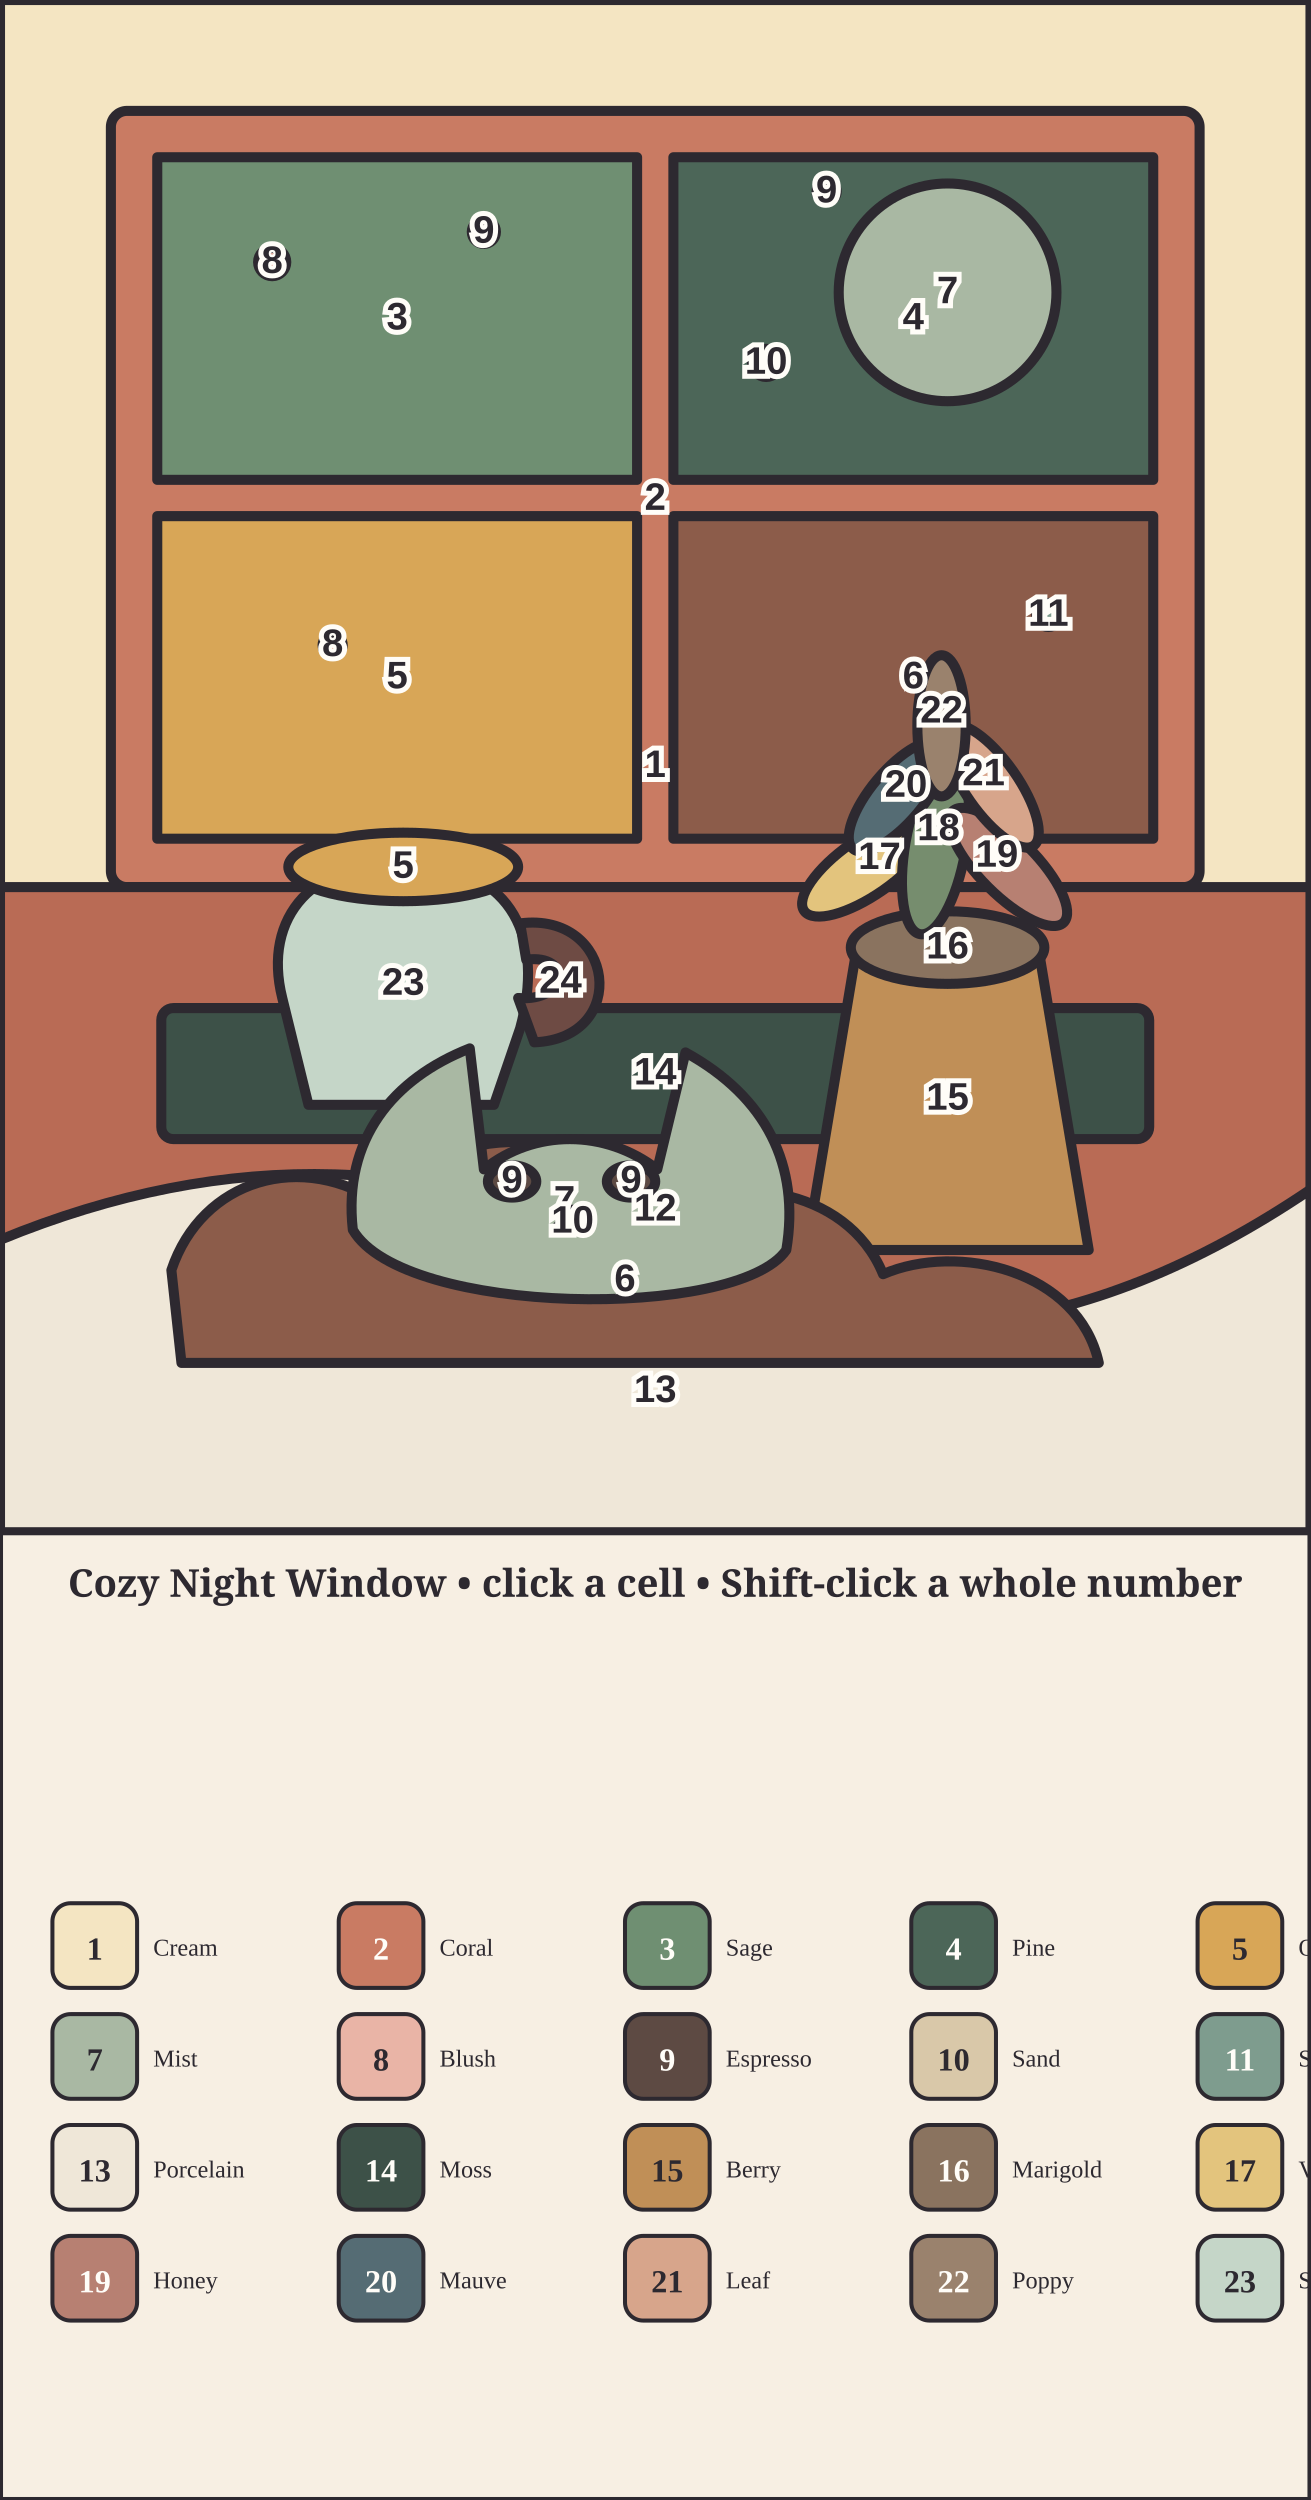
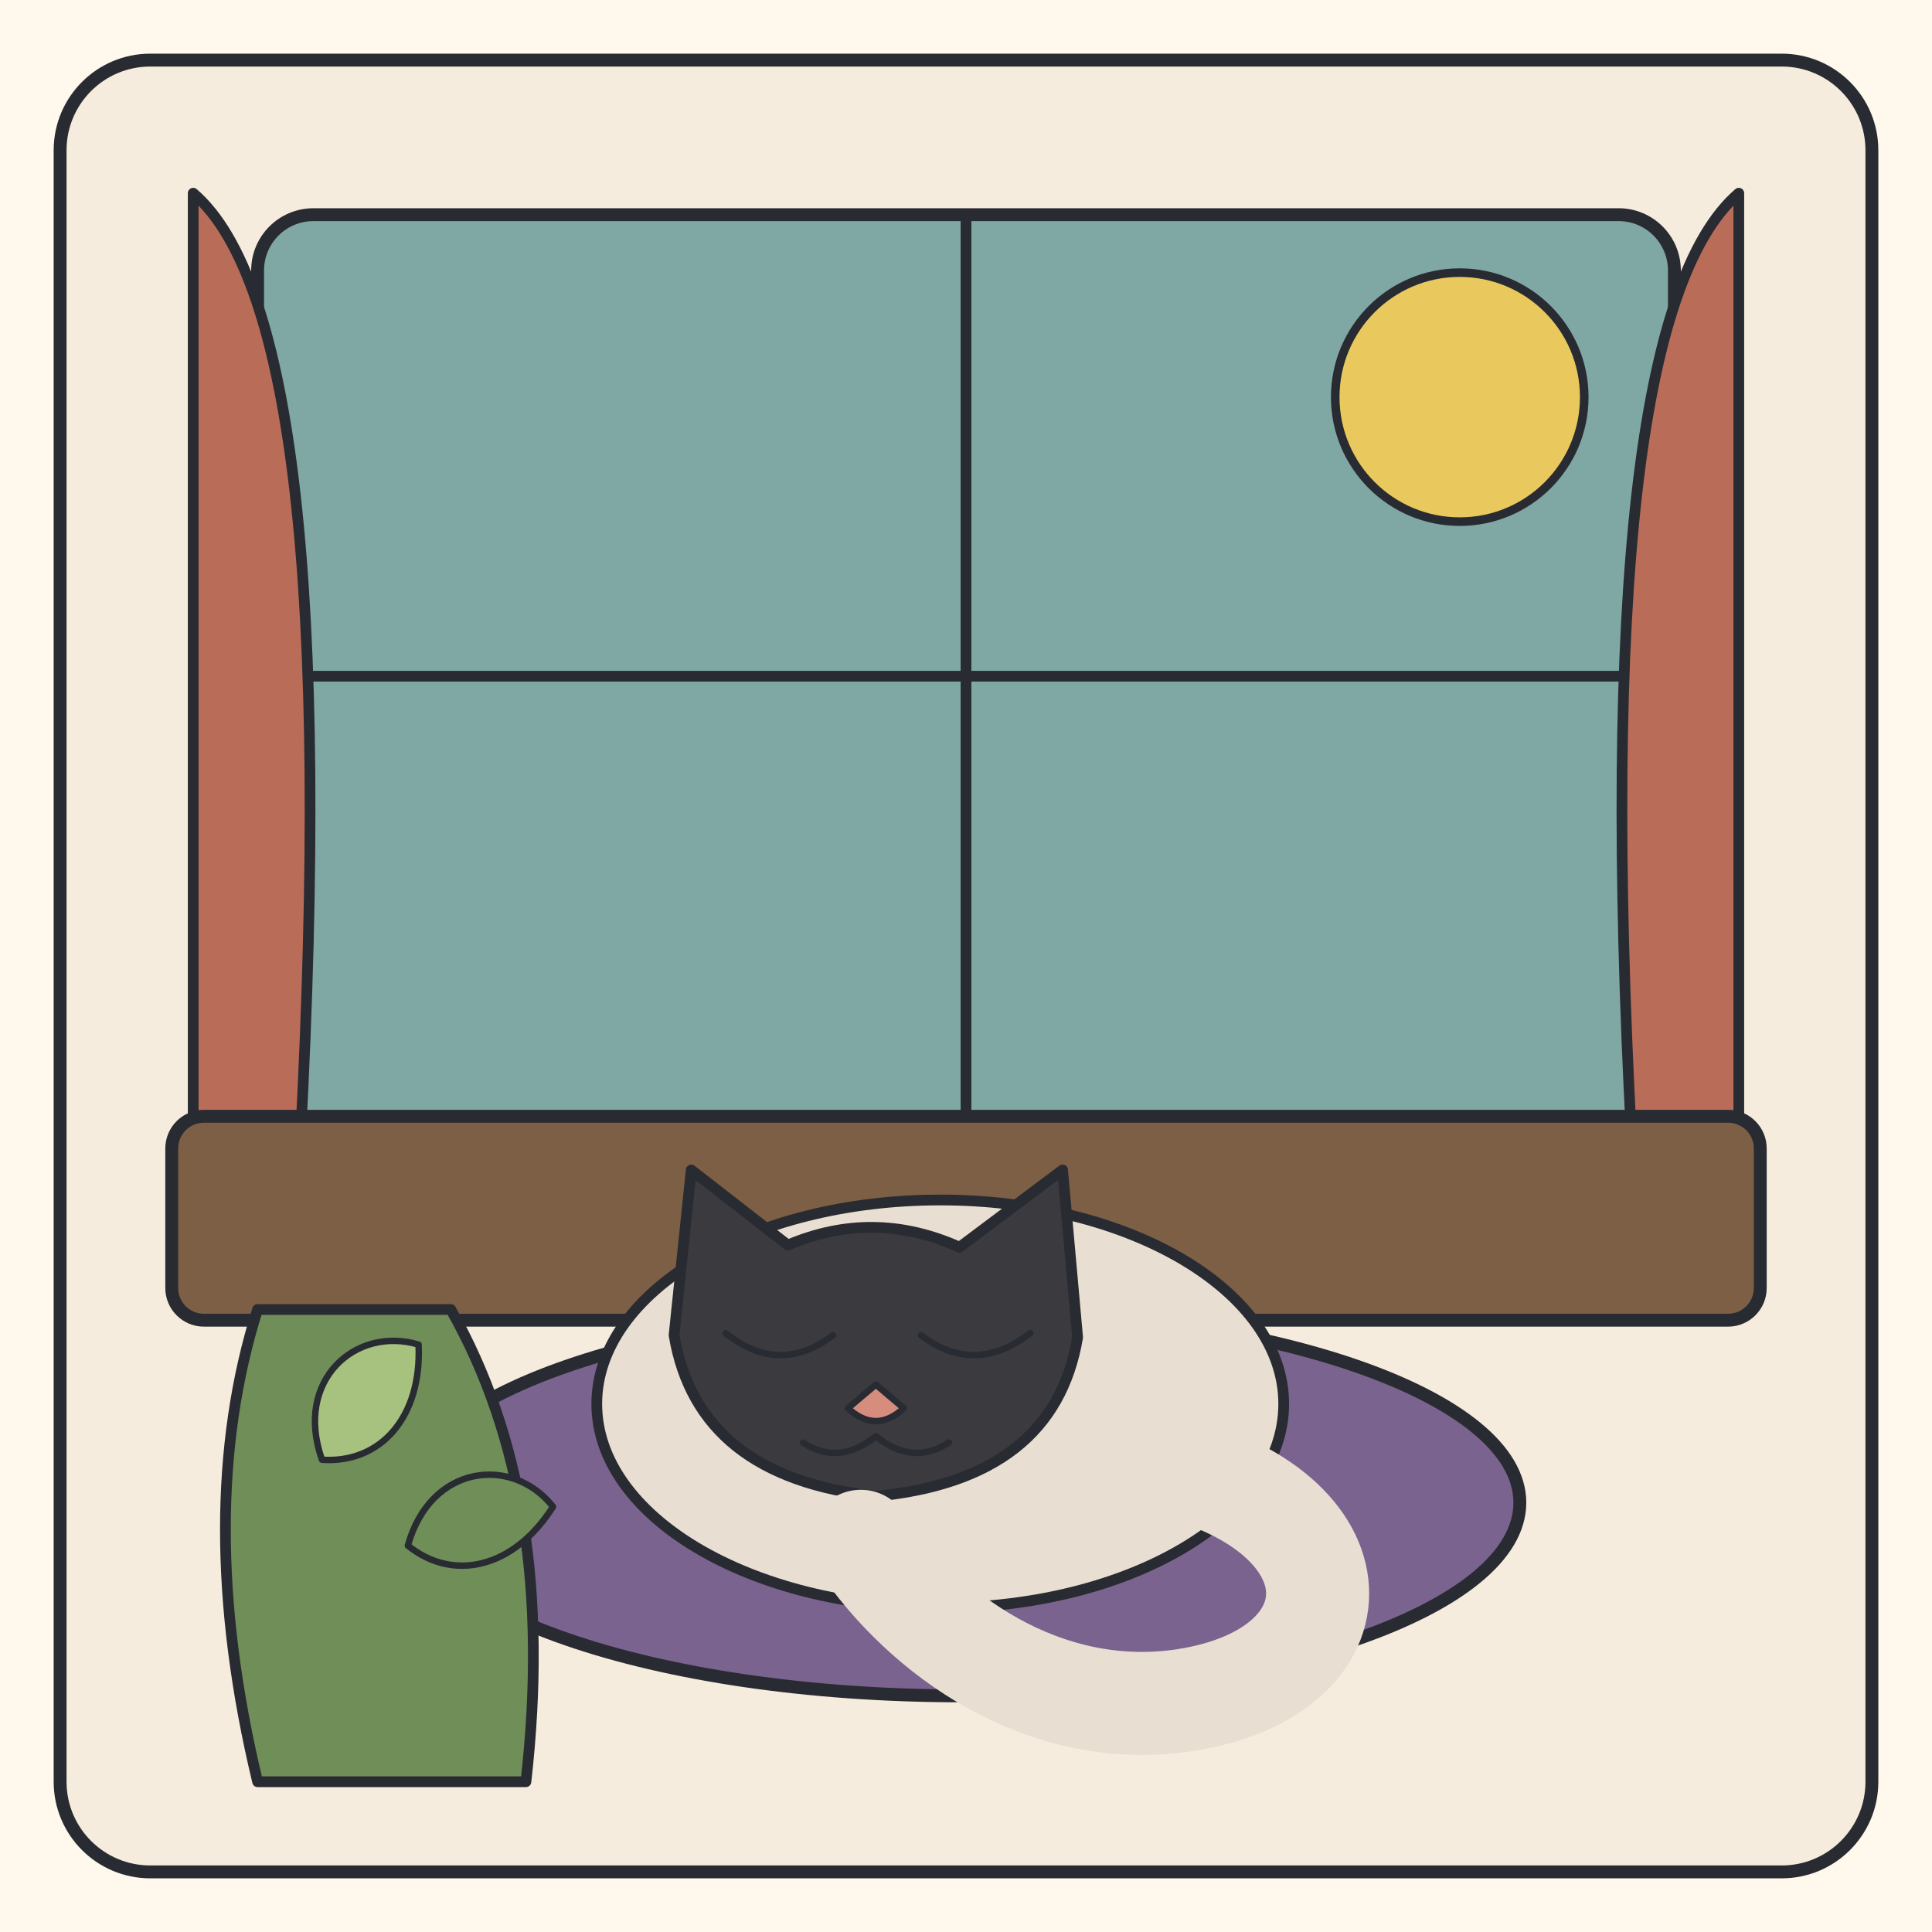
- <svg xmlns="http://www.w3.org/2000/svg" width="650" height="1240" viewBox="0 0 650 1240" role="img" aria-labelledby="title desc">
+ <svg xmlns="http://www.w3.org/2000/svg" width="900" height="900" viewBox="0 0 900 900" role="img" aria-labelledby="title desc" data-pbn-preview="colored" data-pbn-standard="mandala-v5-reference-based">
  <style>
- .region{cursor:pointer;transition:filter .12s ease,fill .12s ease;vector-effect:non-scaling-stroke}.region:hover,.region:focus{filter:brightness(.92);stroke-width:8;outline:none}.number{font-family:Arial,sans-serif;font-size:19px;font-weight:900;fill:#2d2930;stroke:#fffdf8;stroke-width:5;paint-order:stroke fill;pointer-events:none}.swatch{cursor:pointer}.swatch:hover{filter:brightness(.92)}
- </style>
-   <rect width="650" height="760" fill="#fffdf8" />
-   <g id="artwork">
-     <rect x="0" y="0" width="650" height="760" fill="#F4E5C2" stroke="#2d2930" stroke-width="5" stroke-linejoin="round" stroke-linecap="round" class="region" data-color="1" data-suggested="#F4E5C2" tabindex="0" role="button" aria-label="Paint region 1, color 1" id="region-001" />
-     <rect x="55" y="55" width="540" height="385" rx="8" fill="#C97B63" stroke="#2d2930" stroke-width="5" stroke-linejoin="round" stroke-linecap="round" class="region" data-color="2" data-suggested="#C97B63" tabindex="0" role="button" aria-label="Paint region 2, color 2" id="region-002" />
-     <rect x="78" y="78" width="238" height="160" fill="#6F8F72" stroke="#2d2930" stroke-width="5" stroke-linejoin="round" stroke-linecap="round" class="region" data-color="3" data-suggested="#6F8F72" tabindex="0" role="button" aria-label="Paint region 3, color 3" id="region-003" />
-     <rect x="334" y="78" width="238" height="160" fill="#4C6658" stroke="#2d2930" stroke-width="5" stroke-linejoin="round" stroke-linecap="round" class="region" data-color="4" data-suggested="#4C6658" tabindex="0" role="button" aria-label="Paint region 4, color 4" id="region-004" />
-     <rect x="78" y="256" width="238" height="160" fill="#D8A657" stroke="#2d2930" stroke-width="5" stroke-linejoin="round" stroke-linecap="round" class="region" data-color="5" data-suggested="#D8A657" tabindex="0" role="button" aria-label="Paint region 5, color 5" id="region-005" />
-     <rect x="334" y="256" width="238" height="160" fill="#8C5C4A" stroke="#2d2930" stroke-width="5" stroke-linejoin="round" stroke-linecap="round" class="region" data-color="6" data-suggested="#8C5C4A" tabindex="0" role="button" aria-label="Paint region 6, color 6" id="region-006" />
-     <circle cx="470" cy="145" r="54" fill="#A9B8A3" stroke="#2d2930" stroke-width="5" stroke-linejoin="round" stroke-linecap="round" class="region" data-color="7" data-suggested="#A9B8A3" tabindex="0" role="button" aria-label="Paint region 7, color 7" id="region-007" />
-     <circle cx="135" cy="130" r="7" fill="#E9B4A6" stroke="#2d2930" stroke-width="5" stroke-linejoin="round" stroke-linecap="round" class="region" data-color="8" data-suggested="#E9B4A6" tabindex="0" role="button" aria-label="Paint region 8, color 8" id="region-008" />
-     <circle cx="240" cy="115" r="6" fill="#5D4A43" stroke="#2d2930" stroke-width="5" stroke-linejoin="round" stroke-linecap="round" class="region" data-color="9" data-suggested="#5D4A43" tabindex="0" role="button" aria-label="Paint region 9, color 9" id="region-009" />
-     <circle cx="380" cy="180" r="7" fill="#D9C8A9" stroke="#2d2930" stroke-width="5" stroke-linejoin="round" stroke-linecap="round" class="region" data-color="10" data-suggested="#D9C8A9" tabindex="0" role="button" aria-label="Paint region 10, color 10" id="region-010" />
-     <circle cx="520" cy="305" r="6" fill="#7E9C8E" stroke="#2d2930" stroke-width="5" stroke-linejoin="round" stroke-linecap="round" class="region" data-color="11" data-suggested="#7E9C8E" tabindex="0" role="button" aria-label="Paint region 11, color 11" id="region-011" />
-     <circle cx="165" cy="320" r="5" fill="#E9B4A6" stroke="#2d2930" stroke-width="5" stroke-linejoin="round" stroke-linecap="round" class="region" data-color="8" data-suggested="#E9B4A6" tabindex="0" role="button" aria-label="Paint region 12, color 8" id="region-012" />
-     <circle cx="410" cy="95" r="5" fill="#5D4A43" stroke="#2d2930" stroke-width="5" stroke-linejoin="round" stroke-linecap="round" class="region" data-color="9" data-suggested="#5D4A43" tabindex="0" role="button" aria-label="Paint region 13, color 9" id="region-013" />
-     <rect x="0" y="440" width="650" height="320" fill="#B96B55" stroke="#2d2930" stroke-width="5" stroke-linejoin="round" stroke-linecap="round" class="region" data-color="12" data-suggested="#B96B55" tabindex="0" role="button" aria-label="Paint region 14, color 12" id="region-014" />
-     <path d="M0 615 Q170 545 325 625 T650 590 V760 H0 Z" fill="#EFE7D8" stroke="#2d2930" stroke-width="5" stroke-linejoin="round" stroke-linecap="round" class="region" data-color="13" data-suggested="#EFE7D8" tabindex="0" role="button" aria-label="Paint region 15, color 13" id="region-015" />
-     <rect x="80" y="500" width="490" height="65" rx="6" fill="#3D5148" stroke="#2d2930" stroke-width="5" stroke-linejoin="round" stroke-linecap="round" class="region" data-color="14" data-suggested="#3D5148" tabindex="0" role="button" aria-label="Paint region 16, color 14" id="region-016" />
-     <path d="M425 470 L515 470 L540 620 L400 620 Z" fill="#C08F57" stroke="#2d2930" stroke-width="5" stroke-linejoin="round" stroke-linecap="round" class="region" data-color="15" data-suggested="#C08F57" tabindex="0" role="button" aria-label="Paint region 17, color 15" id="region-017" />
-     <ellipse cx="470" cy="470" rx="48" ry="18" fill="#8A735F" stroke="#2d2930" stroke-width="5" stroke-linejoin="round" stroke-linecap="round" class="region" data-color="16" data-suggested="#8A735F" tabindex="0" role="button" aria-label="Paint region 18, color 16" id="region-018" />
-     <ellipse cx="430" cy="430" rx="38" ry="14" transform="rotate(-35 430 430)" fill="#E3C47D" stroke="#2d2930" stroke-width="5" stroke-linejoin="round" stroke-linecap="round" class="region" data-color="17" data-suggested="#E3C47D" tabindex="0" role="button" aria-label="Paint region 19, color 17" id="region-019" />
-     <ellipse cx="464" cy="420" rx="44" ry="15" transform="rotate(-80 464 420)" fill="#768D6E" stroke="#2d2930" stroke-width="5" stroke-linejoin="round" stroke-linecap="round" class="region" data-color="18" data-suggested="#768D6E" tabindex="0" role="button" aria-label="Paint region 20, color 18" id="region-020" />
-     <ellipse cx="500" cy="430" rx="39" ry="14" transform="rotate(-135 500 430)" fill="#B78072" stroke="#2d2930" stroke-width="5" stroke-linejoin="round" stroke-linecap="round" class="region" data-color="19" data-suggested="#B78072" tabindex="0" role="button" aria-label="Paint region 21, color 19" id="region-021" />
-     <ellipse cx="445" cy="395" rx="34" ry="13" transform="rotate(-50 445 395)" fill="#556C74" stroke="#2d2930" stroke-width="5" stroke-linejoin="round" stroke-linecap="round" class="region" data-color="20" data-suggested="#556C74" tabindex="0" role="button" aria-label="Paint region 22, color 20" id="region-022" />
-     <ellipse cx="492" cy="390" rx="36" ry="13" transform="rotate(-125 492 390)" fill="#D7A58B" stroke="#2d2930" stroke-width="5" stroke-linejoin="round" stroke-linecap="round" class="region" data-color="21" data-suggested="#D7A58B" tabindex="0" role="button" aria-label="Paint region 23, color 21" id="region-023" />
-     <ellipse cx="467" cy="360" rx="35" ry="12" transform="rotate(-90 467 360)" fill="#9A826D" stroke="#2d2930" stroke-width="5" stroke-linejoin="round" stroke-linecap="round" class="region" data-color="22" data-suggested="#9A826D" tabindex="0" role="button" aria-label="Paint region 24, color 22" id="region-024" />
-     <path d="M140 495 C130 455 155 425 205 428 C255 431 270 466 258 510 L245 548 H153 Z" fill="#C5D6C8" stroke="#2d2930" stroke-width="5" stroke-linejoin="round" stroke-linecap="round" class="region" data-color="23" data-suggested="#C5D6C8" tabindex="0" role="button" aria-label="Paint region 25, color 23" id="region-025" />
-     <path d="M258 458 C305 452 313 515 265 517 L257 495 C282 497 284 473 261 476 Z" fill="#6E4B44" stroke="#2d2930" stroke-width="5" stroke-linejoin="round" stroke-linecap="round" class="region" data-color="24" data-suggested="#6E4B44" tabindex="0" role="button" aria-label="Paint region 26, color 24" id="region-026" />
-     <ellipse cx="200" cy="430" rx="57" ry="17" fill="#D8A657" stroke="#2d2930" stroke-width="5" stroke-linejoin="round" stroke-linecap="round" class="region" data-color="5" data-suggested="#D8A657" tabindex="0" role="button" aria-label="Paint region 27, color 5" id="region-027" />
-     <path d="M85 630 C100 585 150 570 190 598 C220 555 295 555 322 604 C360 580 420 588 438 632 C475 616 535 630 545 676 H90 Z" fill="#8C5C4A" stroke="#2d2930" stroke-width="5" stroke-linejoin="round" stroke-linecap="round" class="region" data-color="6" data-suggested="#8C5C4A" tabindex="0" role="button" aria-label="Paint region 28, color 6" id="region-028" />
-     <path d="M175 610 C170 565 195 535 233 520 L240 580 C265 560 300 560 326 580 L340 522 C380 544 397 578 390 620 C366 655 200 653 175 610 Z" fill="#A9B8A3" stroke="#2d2930" stroke-width="5" stroke-linejoin="round" stroke-linecap="round" class="region" data-color="7" data-suggested="#A9B8A3" tabindex="0" role="button" aria-label="Paint region 29, color 7" id="region-029" />
-     <ellipse cx="254" cy="586" rx="12" ry="8" fill="#5D4A43" stroke="#2d2930" stroke-width="5" stroke-linejoin="round" stroke-linecap="round" class="region" data-color="9" data-suggested="#5D4A43" tabindex="0" role="button" aria-label="Paint region 30, color 9" id="region-030" />
-     <ellipse cx="313" cy="586" rx="12" ry="8" fill="#5D4A43" stroke="#2d2930" stroke-width="5" stroke-linejoin="round" stroke-linecap="round" class="region" data-color="9" data-suggested="#5D4A43" tabindex="0" role="button" aria-label="Paint region 31, color 9" id="region-031" />
-     <polygon points="284,600 276,609 292,609" fill="#D9C8A9" stroke="#2d2930" stroke-width="5" stroke-linejoin="round" stroke-linecap="round" class="region" data-color="10" data-suggested="#D9C8A9" tabindex="0" role="button" aria-label="Paint region 32, color 10" id="region-032" />
+ :root{--line:#292b32;--paper:#fff9ed}.region{cursor:pointer;transition:filter .12s ease,fill .12s ease,stroke .12s ease;vector-effect:non-scaling-stroke;stroke-linejoin:round;stroke-linecap:round}.region:hover,.region:focus{filter:brightness(.92);outline:none}.pbn-number{font-family:Arial,Helvetica,sans-serif;font-weight:900;fill:#292b32;stroke:#fffdf8;stroke-width:5;paint-order:stroke fill;pointer-events:none}.legend-label{font-family:Arial,Helvetica,sans-serif;fill:#292b32}.legend-swatch{stroke:#292b32;stroke-width:2}.control{cursor:pointer}.control:hover{filter:brightness(.96)}.fixed-text{font-family:Arial,Helvetica,sans-serif;font-weight:900;fill:#25262d;stroke:#fffaf0;stroke-width:1.5;paint-order:stroke fill;letter-spacing:.5px}.fine{fill:none;stroke:#292b32;stroke-width:5;stroke-linecap:round;stroke-linejoin:round}.thin{fill:none;stroke:#292b32;stroke-width:3;stroke-linecap:round;stroke-linejoin:round}</style>
+   <rect width="900" height="900" fill="#fff9ed" />
+   <g id="art-stage">
+     <g id="artwork">
+       <rect class="region" data-color="1" data-suggested="#f6ecdd" fill="#f6ecdd" x="28" y="28" width="844" height="844" rx="42" stroke="#292b32" stroke-width="6" />
+       <rect class="region" data-color="2" data-suggested="#7fa8a4" fill="#7fa8a4" x="120" y="100" width="660" height="430" rx="26" stroke="#292b32" stroke-width="6" />
+       <circle class="region" data-color="3" data-suggested="#e9c95e" fill="#e9c95e" cx="680" cy="185" r="58" stroke="#292b32" stroke-width="4" />
+       <path class="fine" d="M450 100 V530 M120 315 H780" />
+       <path class="region" data-color="4" data-suggested="#b96d58" fill="#b96d58" d="M90 90 Q160 150 140 530 H90 Z" stroke="#292b32" stroke-width="5" />
+       <path class="region" data-color="4" data-suggested="#b96d58" fill="#b96d58" d="M810 90 Q740 150 760 530 H810 Z" stroke="#292b32" stroke-width="5" />
+       <rect class="region" data-color="5" data-suggested="#7d5f45" fill="#7d5f45" x="80" y="520" width="740" height="95" rx="15" stroke="#292b32" stroke-width="6" />
+       <ellipse class="region" data-color="11" data-suggested="#7b638f" fill="#7b638f" cx="448" cy="700" rx="260" ry="90" stroke="#292b32" stroke-width="6" />
+       <ellipse class="region" data-color="6" data-suggested="#e8dfd2" fill="#e8dfd2" cx="438" cy="654" rx="160" ry="95" stroke="#292b32" stroke-width="5" />
+       <path class="region" data-color="7" data-suggested="#3a3a3f" fill="#3a3a3f" d="M314 622 L322 545 L367 580 Q407 563 447 581 L495 545 L502 623 Q491 689 408 697 Q325 688 314 622 Z" stroke="#292b32" stroke-width="5" />
+       <path class="region" data-color="8" data-suggested="#d78d7d" fill="#d78d7d" d="M408 645 L395 656 Q408 668 421 656 Z" stroke="#292b32" stroke-width="3" />
+       <path class="thin" d="M338 621 Q363 641 388 622 M429 622 Q454 641 480 621 M408 669 Q391 683 374 672 M408 669 Q425 683 442 672" />
+       <path class="region" data-color="6" data-suggested="#e8dfd2" data-paint-mode="stroke" d="M542 682 C636 704 636 779 552 792 C486 802 430 761 401 718" fill="none" stroke="#e8dfd2" stroke-width="48" />
+       <path class="region" data-color="9" data-suggested="#6f8e58" fill="#6f8e58" d="M120 610 Q90 705 120 830 H245 Q260 698 210 610 Z" stroke="#292b32" stroke-width="5" />
+       <path class="region" data-color="10" data-suggested="#a7c27e" fill="#a7c27e" d="M 150 680 C 170 646 208 652 220 680 C 195 703 166 702 150 680 Z" transform="rotate(-50 150 680)" stroke="#292b32" stroke-width="3" />
+       <path class="region" data-color="9" data-suggested="#6f8e58" fill="#6f8e58" d="M 190 720 C 210 686 248 692 260 720 C 235 743 206 742 190 720 Z" transform="rotate(-15 190 720)" stroke="#292b32" stroke-width="3" />
+     </g>
+     <g id="number-labels" pointer-events="none" />
  </g>
-   <g id="number-labels" pointer-events="none">
-     <text class="number" x="325" y="380" text-anchor="middle" dominant-baseline="middle">1</text>
-     <text class="number" x="325" y="247.5" text-anchor="middle" dominant-baseline="middle">2</text>
-     <text class="number" x="197" y="158" text-anchor="middle" dominant-baseline="middle">3</text>
-     <text class="number" x="453" y="158" text-anchor="middle" dominant-baseline="middle">4</text>
-     <text class="number" x="197" y="336" text-anchor="middle" dominant-baseline="middle">5</text>
-     <text class="number" x="453" y="336" text-anchor="middle" dominant-baseline="middle">6</text>
-     <text class="number" x="470" y="145" text-anchor="middle" dominant-baseline="middle">7</text>
-     <text class="number" x="135" y="130" text-anchor="middle" dominant-baseline="middle">8</text>
-     <text class="number" x="240" y="115" text-anchor="middle" dominant-baseline="middle">9</text>
-     <text class="number" x="380" y="180" text-anchor="middle" dominant-baseline="middle">10</text>
-     <text class="number" x="520" y="305" text-anchor="middle" dominant-baseline="middle">11</text>
-     <text class="number" x="165" y="320" text-anchor="middle" dominant-baseline="middle">8</text>
-     <text class="number" x="410" y="95" text-anchor="middle" dominant-baseline="middle">9</text>
-     <text class="number" x="325" y="600" text-anchor="middle" dominant-baseline="middle">12</text>
-     <text class="number" x="325" y="690" text-anchor="middle" dominant-baseline="middle">13</text>
-     <text class="number" x="325" y="532.5" text-anchor="middle" dominant-baseline="middle">14</text>
-     <text class="number" x="470" y="545" text-anchor="middle" dominant-baseline="middle">15</text>
-     <text class="number" x="470" y="470" text-anchor="middle" dominant-baseline="middle">16</text>
-     <text class="number" x="436.226" y="425.641" text-anchor="middle" dominant-baseline="middle">17</text>
-     <text class="number" x="465.528" y="411.334" text-anchor="middle" dominant-baseline="middle">18</text>
-     <text class="number" x="494.485" y="424.485" text-anchor="middle" dominant-baseline="middle">19</text>
-     <text class="number" x="449.371" y="389.791" text-anchor="middle" dominant-baseline="middle">20</text>
-     <text class="number" x="487.87" y="384.102" text-anchor="middle" dominant-baseline="middle">21</text>
-     <text class="number" x="467" y="353" text-anchor="middle" dominant-baseline="middle">22</text>
-     <text class="number" x="200" y="488" text-anchor="middle" dominant-baseline="middle">23</text>
-     <text class="number" x="278" y="487" text-anchor="middle" dominant-baseline="middle">24</text>
-     <text class="number" x="200" y="430" text-anchor="middle" dominant-baseline="middle">5</text>
-     <text class="number" x="310" y="635" text-anchor="middle" dominant-baseline="middle">6</text>
-     <text class="number" x="280" y="596" text-anchor="middle" dominant-baseline="middle">7</text>
-     <text class="number" x="254" y="586" text-anchor="middle" dominant-baseline="middle">9</text>
-     <text class="number" x="313" y="586" text-anchor="middle" dominant-baseline="middle">9</text>
-     <text class="number" x="284" y="606" text-anchor="middle" dominant-baseline="middle">10</text>
-   </g>
-   <rect y="760" width="650" height="480" fill="#f7efe3" stroke="#2d2930" stroke-width="3" />
-   <text x="325.0" y="792" text-anchor="middle" font-family="Georgia,serif" font-size="19" font-weight="700" fill="#2d2930">Cozy Night Window • click a cell • Shift-click a whole number</text>
-   <g id="palette">
-     <g class="swatch" data-palette-number="1" transform="translate(26,944)" tabindex="0" role="button" aria-label="Paint every color 1 region">
-       <rect width="42" height="42" rx="9" fill="#F4E5C2" stroke="#2d2930" stroke-width="2" />
-       <text x="21" y="28" text-anchor="middle" font-size="16" font-weight="900" fill="#2d2930">1</text>
-       <text x="50" y="26" font-size="12" fill="#2d2930">Cream</text>
-     </g>
-     <g class="swatch" data-palette-number="2" transform="translate(168,944)" tabindex="0" role="button" aria-label="Paint every color 2 region">
-       <rect width="42" height="42" rx="9" fill="#C97B63" stroke="#2d2930" stroke-width="2" />
-       <text x="21" y="28" text-anchor="middle" font-size="16" font-weight="900" fill="#fffdf8">2</text>
-       <text x="50" y="26" font-size="12" fill="#2d2930">Coral</text>
-     </g>
-     <g class="swatch" data-palette-number="3" transform="translate(310,944)" tabindex="0" role="button" aria-label="Paint every color 3 region">
-       <rect width="42" height="42" rx="9" fill="#6F8F72" stroke="#2d2930" stroke-width="2" />
-       <text x="21" y="28" text-anchor="middle" font-size="16" font-weight="900" fill="#fffdf8">3</text>
-       <text x="50" y="26" font-size="12" fill="#2d2930">Sage</text>
-     </g>
-     <g class="swatch" data-palette-number="4" transform="translate(452,944)" tabindex="0" role="button" aria-label="Paint every color 4 region">
-       <rect width="42" height="42" rx="9" fill="#4C6658" stroke="#2d2930" stroke-width="2" />
-       <text x="21" y="28" text-anchor="middle" font-size="16" font-weight="900" fill="#fffdf8">4</text>
-       <text x="50" y="26" font-size="12" fill="#2d2930">Pine</text>
-     </g>
-     <g class="swatch" data-palette-number="5" transform="translate(594,944)" tabindex="0" role="button" aria-label="Paint every color 5 region">
-       <rect width="42" height="42" rx="9" fill="#D8A657" stroke="#2d2930" stroke-width="2" />
-       <text x="21" y="28" text-anchor="middle" font-size="16" font-weight="900" fill="#2d2930">5</text>
-       <text x="50" y="26" font-size="12" fill="#2d2930">Ochre</text>
-     </g>
-     <g class="swatch" data-palette-number="6" transform="translate(736,944)" tabindex="0" role="button" aria-label="Paint every color 6 region">
-       <rect width="42" height="42" rx="9" fill="#8C5C4A" stroke="#2d2930" stroke-width="2" />
-       <text x="21" y="28" text-anchor="middle" font-size="16" font-weight="900" fill="#fffdf8">6</text>
-       <text x="50" y="26" font-size="12" fill="#2d2930">Clay</text>
-     </g>
-     <g class="swatch" data-palette-number="7" transform="translate(26,999)" tabindex="0" role="button" aria-label="Paint every color 7 region">
-       <rect width="42" height="42" rx="9" fill="#A9B8A3" stroke="#2d2930" stroke-width="2" />
-       <text x="21" y="28" text-anchor="middle" font-size="16" font-weight="900" fill="#2d2930">7</text>
-       <text x="50" y="26" font-size="12" fill="#2d2930">Mist</text>
-     </g>
-     <g class="swatch" data-palette-number="8" transform="translate(168,999)" tabindex="0" role="button" aria-label="Paint every color 8 region">
-       <rect width="42" height="42" rx="9" fill="#E9B4A6" stroke="#2d2930" stroke-width="2" />
-       <text x="21" y="28" text-anchor="middle" font-size="16" font-weight="900" fill="#2d2930">8</text>
-       <text x="50" y="26" font-size="12" fill="#2d2930">Blush</text>
-     </g>
-     <g class="swatch" data-palette-number="9" transform="translate(310,999)" tabindex="0" role="button" aria-label="Paint every color 9 region">
-       <rect width="42" height="42" rx="9" fill="#5D4A43" stroke="#2d2930" stroke-width="2" />
-       <text x="21" y="28" text-anchor="middle" font-size="16" font-weight="900" fill="#fffdf8">9</text>
-       <text x="50" y="26" font-size="12" fill="#2d2930">Espresso</text>
-     </g>
-     <g class="swatch" data-palette-number="10" transform="translate(452,999)" tabindex="0" role="button" aria-label="Paint every color 10 region">
-       <rect width="42" height="42" rx="9" fill="#D9C8A9" stroke="#2d2930" stroke-width="2" />
-       <text x="21" y="28" text-anchor="middle" font-size="16" font-weight="900" fill="#2d2930">10</text>
-       <text x="50" y="26" font-size="12" fill="#2d2930">Sand</text>
-     </g>
-     <g class="swatch" data-palette-number="11" transform="translate(594,999)" tabindex="0" role="button" aria-label="Paint every color 11 region">
-       <rect width="42" height="42" rx="9" fill="#7E9C8E" stroke="#2d2930" stroke-width="2" />
-       <text x="21" y="28" text-anchor="middle" font-size="16" font-weight="900" fill="#fffdf8">11</text>
-       <text x="50" y="26" font-size="12" fill="#2d2930">Sea Glass</text>
-     </g>
-     <g class="swatch" data-palette-number="12" transform="translate(736,999)" tabindex="0" role="button" aria-label="Paint every color 12 region">
-       <rect width="42" height="42" rx="9" fill="#B96B55" stroke="#2d2930" stroke-width="2" />
-       <text x="21" y="28" text-anchor="middle" font-size="16" font-weight="900" fill="#fffdf8">12</text>
-       <text x="50" y="26" font-size="12" fill="#2d2930">Ember</text>
-     </g>
-     <g class="swatch" data-palette-number="13" transform="translate(26,1054)" tabindex="0" role="button" aria-label="Paint every color 13 region">
-       <rect width="42" height="42" rx="9" fill="#EFE7D8" stroke="#2d2930" stroke-width="2" />
-       <text x="21" y="28" text-anchor="middle" font-size="16" font-weight="900" fill="#2d2930">13</text>
-       <text x="50" y="26" font-size="12" fill="#2d2930">Porcelain</text>
-     </g>
-     <g class="swatch" data-palette-number="14" transform="translate(168,1054)" tabindex="0" role="button" aria-label="Paint every color 14 region">
-       <rect width="42" height="42" rx="9" fill="#3D5148" stroke="#2d2930" stroke-width="2" />
-       <text x="21" y="28" text-anchor="middle" font-size="16" font-weight="900" fill="#fffdf8">14</text>
-       <text x="50" y="26" font-size="12" fill="#2d2930">Moss</text>
-     </g>
-     <g class="swatch" data-palette-number="15" transform="translate(310,1054)" tabindex="0" role="button" aria-label="Paint every color 15 region">
-       <rect width="42" height="42" rx="9" fill="#C08F57" stroke="#2d2930" stroke-width="2" />
-       <text x="21" y="28" text-anchor="middle" font-size="16" font-weight="900" fill="#2d2930">15</text>
-       <text x="50" y="26" font-size="12" fill="#2d2930">Berry</text>
-     </g>
-     <g class="swatch" data-palette-number="16" transform="translate(452,1054)" tabindex="0" role="button" aria-label="Paint every color 16 region">
-       <rect width="42" height="42" rx="9" fill="#8A735F" stroke="#2d2930" stroke-width="2" />
-       <text x="21" y="28" text-anchor="middle" font-size="16" font-weight="900" fill="#fffdf8">16</text>
-       <text x="50" y="26" font-size="12" fill="#2d2930">Marigold</text>
-     </g>
-     <g class="swatch" data-palette-number="17" transform="translate(594,1054)" tabindex="0" role="button" aria-label="Paint every color 17 region">
-       <rect width="42" height="42" rx="9" fill="#E3C47D" stroke="#2d2930" stroke-width="2" />
-       <text x="21" y="28" text-anchor="middle" font-size="16" font-weight="900" fill="#2d2930">17</text>
-       <text x="50" y="26" font-size="12" fill="#2d2930">Violet</text>
-     </g>
-     <g class="swatch" data-palette-number="18" transform="translate(736,1054)" tabindex="0" role="button" aria-label="Paint every color 18 region">
-       <rect width="42" height="42" rx="9" fill="#768D6E" stroke="#2d2930" stroke-width="2" />
-       <text x="21" y="28" text-anchor="middle" font-size="16" font-weight="900" fill="#fffdf8">18</text>
-       <text x="50" y="26" font-size="12" fill="#2d2930">Lagoon</text>
-     </g>
-     <g class="swatch" data-palette-number="19" transform="translate(26,1109)" tabindex="0" role="button" aria-label="Paint every color 19 region">
-       <rect width="42" height="42" rx="9" fill="#B78072" stroke="#2d2930" stroke-width="2" />
-       <text x="21" y="28" text-anchor="middle" font-size="16" font-weight="900" fill="#fffdf8">19</text>
-       <text x="50" y="26" font-size="12" fill="#2d2930">Honey</text>
-     </g>
-     <g class="swatch" data-palette-number="20" transform="translate(168,1109)" tabindex="0" role="button" aria-label="Paint every color 20 region">
-       <rect width="42" height="42" rx="9" fill="#556C74" stroke="#2d2930" stroke-width="2" />
-       <text x="21" y="28" text-anchor="middle" font-size="16" font-weight="900" fill="#fffdf8">20</text>
-       <text x="50" y="26" font-size="12" fill="#2d2930">Mauve</text>
-     </g>
-     <g class="swatch" data-palette-number="21" transform="translate(310,1109)" tabindex="0" role="button" aria-label="Paint every color 21 region">
-       <rect width="42" height="42" rx="9" fill="#D7A58B" stroke="#2d2930" stroke-width="2" />
-       <text x="21" y="28" text-anchor="middle" font-size="16" font-weight="900" fill="#2d2930">21</text>
-       <text x="50" y="26" font-size="12" fill="#2d2930">Leaf</text>
-     </g>
-     <g class="swatch" data-palette-number="22" transform="translate(452,1109)" tabindex="0" role="button" aria-label="Paint every color 22 region">
-       <rect width="42" height="42" rx="9" fill="#9A826D" stroke="#2d2930" stroke-width="2" />
-       <text x="21" y="28" text-anchor="middle" font-size="16" font-weight="900" fill="#fffdf8">22</text>
-       <text x="50" y="26" font-size="12" fill="#2d2930">Poppy</text>
-     </g>
-     <g class="swatch" data-palette-number="23" transform="translate(594,1109)" tabindex="0" role="button" aria-label="Paint every color 23 region">
-       <rect width="42" height="42" rx="9" fill="#C5D6C8" stroke="#2d2930" stroke-width="2" />
-       <text x="21" y="28" text-anchor="middle" font-size="16" font-weight="900" fill="#2d2930">23</text>
-       <text x="50" y="26" font-size="12" fill="#2d2930">Sky</text>
-     </g>
-     <g class="swatch" data-palette-number="24" transform="translate(736,1109)" tabindex="0" role="button" aria-label="Paint every color 24 region">
-       <rect width="42" height="42" rx="9" fill="#6E4B44" stroke="#2d2930" stroke-width="2" />
-       <text x="21" y="28" text-anchor="middle" font-size="16" font-weight="900" fill="#fffdf8">24</text>
-       <text x="50" y="26" font-size="12" fill="#2d2930">Umber</text>
-     </g>
+   <g id="legend" display="none">
+     <rect id="legend-bg" x="15" y="900" width="870" height="220" rx="16" fill="#fffdf8" stroke="#6f5a43" stroke-width="3" />
+     <text x="34" y="927" font-family="Georgia,serif" font-size="17" font-weight="700" fill="#3d342c">Suggested colors — click one region; Shift-click paints every matching number</text>
  </g>
</svg>
